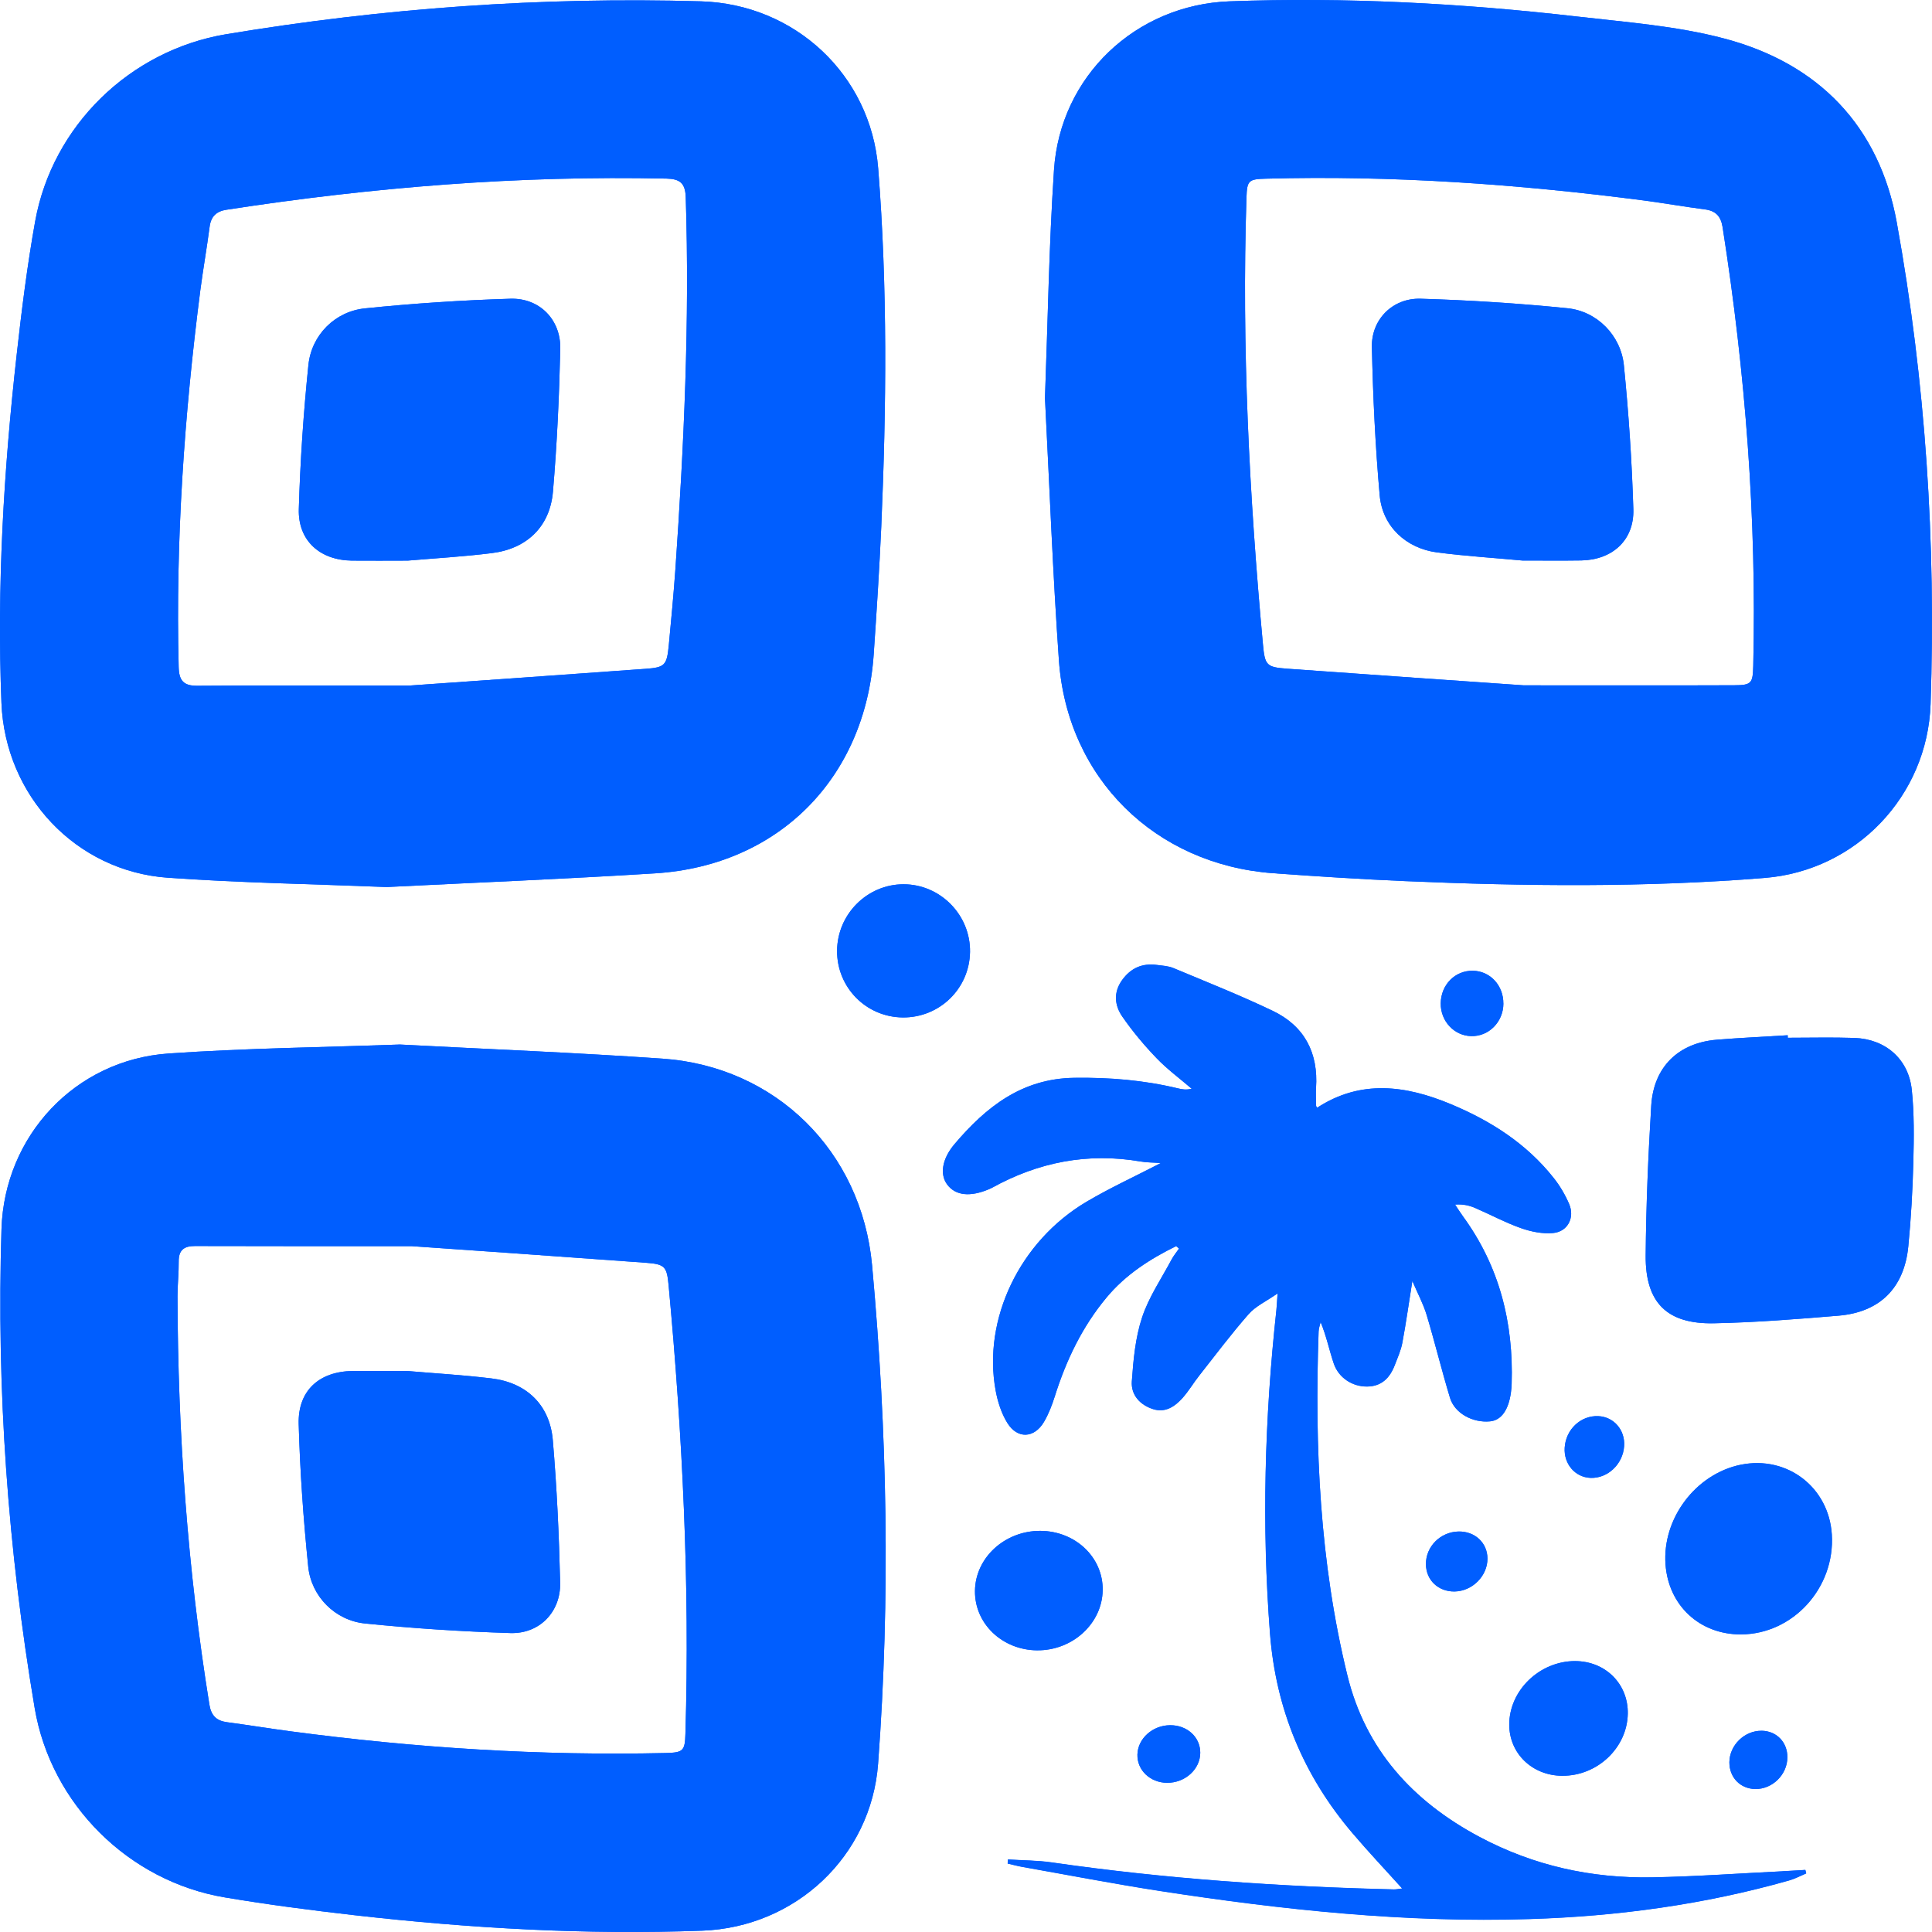
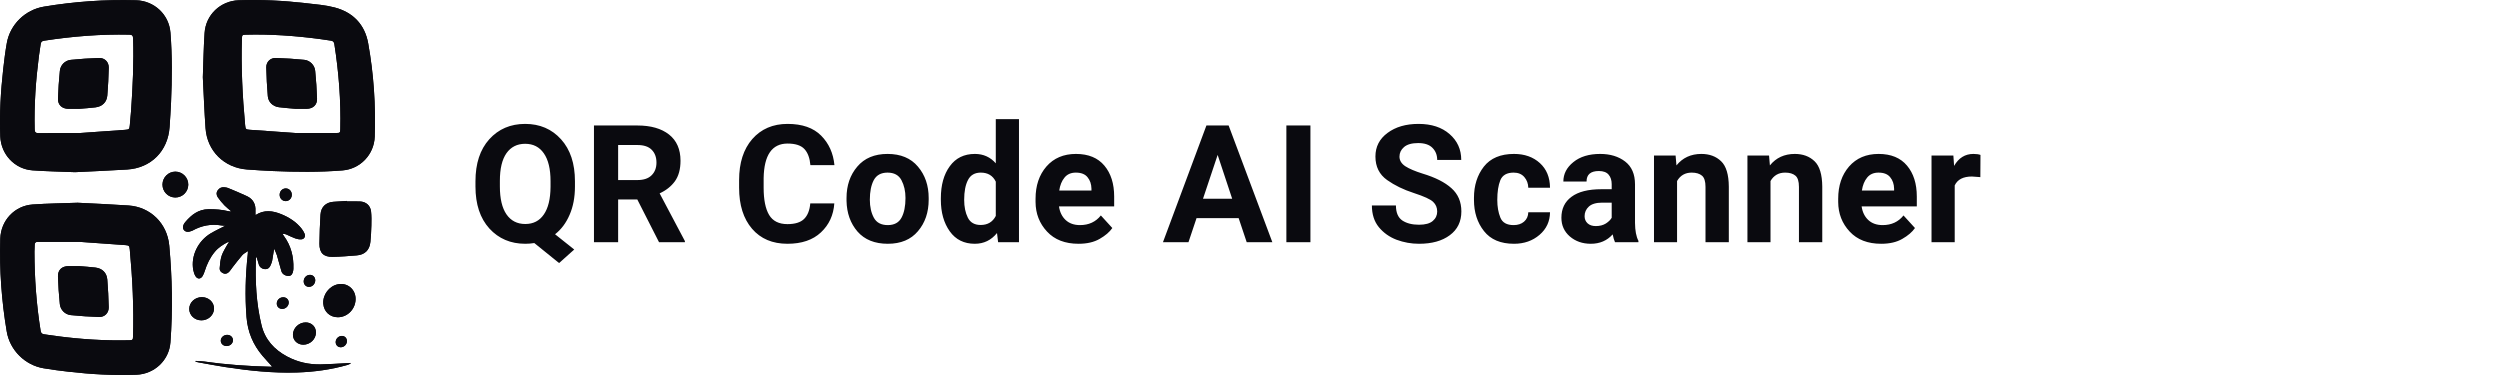
- <svg xmlns="http://www.w3.org/2000/svg" viewBox="0 0 48 48" fill="#005EFF">
+ <svg xmlns="http://www.w3.org/2000/svg" viewBox="0 0 320 48" fill="#0A0A0F">
  <g>
    <g>
      <g>
        <path d="M27.396 39.508C27.408 38.693 26.721 38.039 25.85 38.034C24.965 38.028 24.231 38.701 24.223 39.526C24.214 40.34 24.9 40.995 25.769 41.002C26.648 41.01 27.385 40.334 27.395 39.508L27.396 39.508Z" />
        <path d="M37.351 24.933C37.354 24.482 37.025 24.127 36.597 24.118C36.153 24.109 35.802 24.462 35.795 24.926C35.788 25.368 36.126 25.733 36.552 25.742C36.99 25.753 37.349 25.39 37.352 24.933H37.351Z" />
        <path d="M29.82 43.546C29.82 43.157 29.495 42.86 29.07 42.863C28.635 42.866 28.27 43.193 28.259 43.591C28.249 43.979 28.573 44.289 28.993 44.294C29.442 44.299 29.819 43.958 29.82 43.547V43.546Z" />
        <path d="M44.286 46.491C43.206 46.543 42.126 46.622 41.046 46.641C39.537 46.668 38.104 46.354 36.757 45.636C35.096 44.75 33.925 43.467 33.474 41.62C32.788 38.814 32.659 35.955 32.76 33.078C32.763 33.001 32.792 32.924 32.81 32.846C32.956 33.195 33.024 33.544 33.137 33.877C33.259 34.234 33.602 34.45 33.965 34.447C34.326 34.444 34.532 34.23 34.652 33.916C34.722 33.733 34.804 33.551 34.84 33.361C34.931 32.873 35 32.382 35.089 31.825C35.22 32.131 35.36 32.391 35.444 32.669C35.649 33.351 35.817 34.044 36.024 34.727C36.14 35.111 36.586 35.353 37.019 35.312C37.297 35.286 37.48 35.031 37.539 34.588C37.547 34.519 37.554 34.45 37.556 34.381C37.605 32.862 37.252 31.46 36.346 30.218C36.277 30.124 36.216 30.023 36.15 29.926C36.353 29.911 36.507 29.949 36.65 30.011C37.03 30.175 37.398 30.374 37.786 30.511C38.038 30.6 38.325 30.658 38.587 30.633C38.95 30.599 39.129 30.248 38.984 29.911C38.886 29.682 38.754 29.458 38.598 29.262C37.923 28.41 37.034 27.844 36.044 27.431C34.927 26.965 33.809 26.813 32.724 27.52C32.709 27.495 32.698 27.485 32.698 27.476C32.696 27.327 32.686 27.177 32.696 27.029C32.755 26.155 32.408 25.49 31.62 25.113C30.812 24.727 29.978 24.395 29.151 24.05C29.027 23.998 28.882 23.991 28.745 23.973C28.381 23.923 28.093 24.049 27.877 24.35C27.658 24.656 27.692 24.979 27.883 25.256C28.136 25.622 28.426 25.969 28.735 26.289C29 26.566 29.314 26.797 29.607 27.048C29.473 27.083 29.365 27.064 29.26 27.038C28.416 26.835 27.564 26.765 26.693 26.777C25.389 26.794 24.5 27.5 23.718 28.419C23.398 28.796 23.348 29.181 23.532 29.428C23.738 29.705 24.102 29.744 24.575 29.542C24.596 29.533 24.618 29.524 24.638 29.513C25.796 28.871 27.025 28.63 28.337 28.856C28.493 28.883 28.653 28.88 28.841 28.894C28.19 29.231 27.572 29.514 26.99 29.859C25.334 30.84 24.41 32.773 24.736 34.547C24.787 34.825 24.879 35.113 25.026 35.351C25.275 35.755 25.695 35.735 25.936 35.327C26.052 35.131 26.136 34.911 26.205 34.693C26.488 33.795 26.887 32.96 27.494 32.232C27.968 31.663 28.572 31.277 29.223 30.957C29.246 30.978 29.269 30.998 29.293 31.019C29.231 31.11 29.158 31.196 29.107 31.293C28.854 31.769 28.541 32.226 28.375 32.731C28.208 33.235 28.159 33.785 28.121 34.319C28.098 34.655 28.325 34.905 28.653 35.008C28.957 35.103 29.192 34.941 29.383 34.728C29.535 34.557 29.652 34.355 29.795 34.175C30.2 33.66 30.594 33.136 31.025 32.645C31.195 32.451 31.452 32.334 31.742 32.133C31.727 32.35 31.723 32.452 31.712 32.552C31.421 35.226 31.346 37.903 31.554 40.586C31.7 42.459 32.386 44.114 33.605 45.544C33.995 46.003 34.41 46.443 34.838 46.917C34.757 46.926 34.694 46.941 34.632 46.94C31.787 46.873 28.952 46.677 26.135 46.27C25.775 46.218 25.406 46.22 25.042 46.196C25.04 46.229 25.038 46.264 25.036 46.298C25.157 46.325 25.277 46.359 25.4 46.38C26.545 46.583 27.686 46.804 28.835 46.981C31.877 47.449 34.93 47.774 38.016 47.676C40.199 47.607 42.35 47.314 44.454 46.716C44.599 46.675 44.736 46.601 44.876 46.542C44.868 46.514 44.861 46.485 44.854 46.456C44.666 46.467 44.477 46.48 44.289 46.489L44.286 46.491Z" />
        <path d="M12.68 7.422C11.475 7.459 10.269 7.538 9.07 7.661C8.323 7.736 7.738 8.323 7.662 9.071C7.54 10.258 7.459 11.453 7.424 12.646C7.401 13.433 7.949 13.918 8.741 13.928C9.19 13.933 9.638 13.928 10.129 13.928C10.799 13.871 11.511 13.83 12.218 13.742C13.088 13.635 13.664 13.085 13.738 12.214C13.839 11.035 13.893 9.85 13.92 8.668C13.936 7.942 13.406 7.4 12.68 7.422ZM12.68 7.422C11.475 7.459 10.269 7.538 9.07 7.661C8.323 7.736 7.738 8.323 7.662 9.071C7.54 10.258 7.459 11.453 7.424 12.646C7.401 13.433 7.949 13.918 8.741 13.928C9.19 13.933 9.638 13.928 10.129 13.928C10.799 13.871 11.511 13.83 12.218 13.742C13.088 13.635 13.664 13.085 13.738 12.214C13.839 11.035 13.893 9.85 13.92 8.668C13.936 7.942 13.406 7.4 12.68 7.422ZM21.818 4.181C21.634 1.864 19.752 0.101 17.413 0.033C13.456 -0.081 9.523 0.201 5.62 0.85C3.223 1.25 1.3 3.13 0.873 5.501C0.676 6.598 0.538 7.707 0.414 8.816C0.092 11.69 -0.08 14.573 0.036 17.466C0.129 19.77 1.881 21.644 4.17 21.807C5.948 21.933 7.733 21.963 9.608 22.038C11.772 21.93 14.025 21.839 16.276 21.698C19.344 21.506 21.497 19.33 21.707 16.255C21.779 15.198 21.848 14.142 21.895 13.084C22.023 10.115 22.053 7.146 21.818 4.181ZM16.78 14.141C16.735 14.771 16.676 15.401 16.616 16.031C16.567 16.529 16.522 16.582 16.035 16.617C13.844 16.777 11.652 16.928 10.167 17.033C7.938 17.033 6.42 17.026 4.903 17.038C4.555 17.041 4.447 16.905 4.439 16.567C4.361 13.43 4.578 10.312 4.978 7.204C5.047 6.68 5.14 6.158 5.208 5.634C5.241 5.376 5.378 5.249 5.626 5.211C9.249 4.652 12.891 4.356 16.559 4.437C16.89 4.445 17.025 4.548 17.037 4.898C17.137 7.984 16.993 11.063 16.78 14.141ZM12.68 7.422C11.475 7.459 10.269 7.538 9.07 7.661C8.323 7.736 7.738 8.323 7.662 9.071C7.54 10.258 7.459 11.453 7.424 12.646C7.401 13.433 7.949 13.918 8.741 13.928C9.19 13.933 9.638 13.928 10.129 13.928C10.799 13.871 11.511 13.83 12.218 13.742C13.088 13.635 13.664 13.085 13.738 12.214C13.839 11.035 13.893 9.85 13.92 8.668C13.936 7.942 13.406 7.4 12.68 7.422ZM12.68 7.422C11.475 7.459 10.269 7.538 9.07 7.661C8.323 7.736 7.738 8.323 7.662 9.071C7.54 10.258 7.459 11.453 7.424 12.646C7.401 13.433 7.949 13.918 8.741 13.928C9.19 13.933 9.638 13.928 10.129 13.928C10.799 13.871 11.511 13.83 12.218 13.742C13.088 13.635 13.664 13.085 13.738 12.214C13.839 11.035 13.893 9.85 13.92 8.668C13.936 7.942 13.406 7.4 12.68 7.422ZM12.68 7.422C11.475 7.459 10.269 7.538 9.07 7.661C8.323 7.736 7.738 8.323 7.662 9.071C7.54 10.258 7.459 11.453 7.424 12.646C7.401 13.433 7.949 13.918 8.741 13.928C9.19 13.933 9.638 13.928 10.129 13.928C10.799 13.871 11.511 13.83 12.218 13.742C13.088 13.635 13.664 13.085 13.738 12.214C13.839 11.035 13.893 9.85 13.92 8.668C13.936 7.942 13.406 7.4 12.68 7.422Z" />
        <path d="M24.1 23.652C24.114 22.733 23.364 21.969 22.448 21.969C21.546 21.969 20.804 22.712 20.797 23.619C20.791 24.531 21.518 25.27 22.43 25.277C23.343 25.285 24.085 24.562 24.1 23.651V23.652Z" />
        <path d="M13.734 35.775C13.835 36.955 13.889 38.139 13.917 39.322C13.934 40.049 13.402 40.596 12.68 40.573C11.474 40.535 10.268 40.457 9.068 40.335C8.326 40.26 7.733 39.663 7.658 38.925C7.538 37.748 7.454 36.565 7.421 35.382C7.397 34.546 7.933 34.07 8.77 34.062C9.207 34.059 9.644 34.062 10.117 34.062C10.793 34.12 11.506 34.161 12.214 34.247C13.081 34.352 13.658 34.903 13.734 35.775Z" />
        <path d="M21.667 31.439C21.405 28.585 19.254 26.495 16.461 26.302C14.304 26.152 12.142 26.067 9.935 25.951C8.046 26.02 6.111 26.04 4.184 26.174C1.868 26.336 0.11 28.216 0.037 30.536C-0.089 34.529 0.197 38.496 0.861 42.433C1.265 44.828 3.201 46.742 5.589 47.141C6.655 47.32 7.728 47.46 8.801 47.582C11.674 47.908 14.556 48.075 17.45 47.967C19.762 47.88 21.644 46.124 21.816 43.82C22.123 39.69 22.044 35.559 21.667 31.439ZM17.029 43.076C17.017 43.5 16.973 43.542 16.544 43.553C13.419 43.626 10.309 43.425 7.212 43.013C6.688 42.944 6.166 42.857 5.642 42.788C5.375 42.753 5.246 42.622 5.202 42.349C4.659 38.989 4.419 35.606 4.41 32.206C4.41 31.918 4.443 31.631 4.44 31.343C4.437 31.06 4.57 30.957 4.841 30.957C6.394 30.962 7.948 30.96 10.222 30.96C11.686 31.062 13.867 31.213 16.047 31.373C16.52 31.408 16.568 31.466 16.612 31.938C16.956 35.643 17.141 39.354 17.029 43.076Z" />
        <path d="M39.709 35.184C39.273 35.164 38.901 35.514 38.874 35.97C38.85 36.372 39.131 36.702 39.514 36.718C39.942 36.736 40.322 36.378 40.351 35.928C40.378 35.528 40.095 35.201 39.709 35.184Z" />
        <path d="M40.345 9.076C40.464 10.264 40.544 11.458 40.58 12.653C40.603 13.421 40.059 13.91 39.288 13.924C38.828 13.931 38.367 13.926 37.825 13.926C37.172 13.865 36.437 13.819 35.707 13.725C34.933 13.625 34.346 13.078 34.278 12.306C34.169 11.081 34.111 9.85 34.084 8.622C34.069 7.934 34.603 7.4 35.297 7.422C36.513 7.458 37.731 7.536 38.942 7.658C39.679 7.732 40.271 8.334 40.345 9.076Z" />
        <path d="M47.125 5.527C46.692 3.136 45.184 1.578 42.845 0.959C41.664 0.645 40.419 0.553 39.197 0.412C36.324 0.081 33.44 -0.073 30.547 0.033C28.217 0.119 26.339 1.893 26.186 4.224C26.061 6.106 26.033 7.995 25.962 9.89C26.074 12.058 26.155 14.233 26.308 16.402C26.513 19.331 28.697 21.48 31.632 21.695C32.722 21.774 33.814 21.844 34.906 21.891C37.886 22.019 40.868 22.052 43.844 21.812C46.116 21.629 47.887 19.776 47.965 17.492C48.101 13.475 47.84 9.479 47.125 5.527ZM43.559 16.543C43.548 16.978 43.516 17.023 43.084 17.025C41.577 17.031 40.07 17.027 37.859 17.027C36.367 16.923 34.175 16.772 31.983 16.614C31.467 16.576 31.426 16.533 31.378 16.014C31.038 12.32 30.848 8.622 30.968 4.911C30.982 4.483 31.019 4.45 31.456 4.439C34.592 4.354 37.711 4.575 40.82 4.978C41.333 5.045 41.843 5.136 42.356 5.202C42.626 5.237 42.753 5.371 42.797 5.641C43.364 9.253 43.646 12.885 43.559 16.543Z" />
        <path d="M43.25 36.391C42.131 36.619 41.295 37.727 41.38 38.87C41.454 39.889 42.229 40.609 43.252 40.607C44.545 40.605 45.597 39.449 45.512 38.123C45.437 36.95 44.402 36.157 43.251 36.392L43.25 36.391Z" />
        <path d="M46.072 25.787C45.521 25.769 44.968 25.783 44.416 25.783C44.416 25.762 44.416 25.741 44.415 25.721C43.829 25.758 43.244 25.784 42.659 25.831C41.703 25.908 41.083 26.503 41.024 27.47C40.949 28.709 40.896 29.952 40.886 31.194C40.877 32.365 41.414 32.9 42.58 32.877C43.613 32.856 44.646 32.774 45.677 32.688C46.707 32.601 47.31 31.998 47.411 30.965C47.479 30.268 47.519 29.566 47.536 28.865C47.551 28.268 47.559 27.666 47.497 27.074C47.415 26.309 46.842 25.814 46.072 25.788V25.787Z" />
        <path d="M44.407 43.664C44.411 43.286 44.139 43.004 43.766 43C43.34 42.996 42.969 43.359 42.966 43.782C42.965 44.161 43.235 44.441 43.609 44.447C44.034 44.453 44.403 44.093 44.407 43.663V43.664Z" />
        <path d="M36.237 38.05C35.785 38.059 35.422 38.425 35.427 38.864C35.431 39.26 35.735 39.547 36.142 39.54C36.581 39.532 36.958 39.153 36.956 38.722C36.954 38.331 36.645 38.043 36.238 38.05H36.237Z" />
        <path d="M39.133 41.269C38.251 41.269 37.495 41.998 37.497 42.85C37.498 43.565 38.067 44.114 38.812 44.119C39.686 44.126 40.427 43.424 40.442 42.577C40.454 41.837 39.887 41.271 39.133 41.27V41.269Z" />
        <path d="M21.667 31.439C21.405 28.585 19.254 26.495 16.461 26.302C14.304 26.152 12.142 26.067 9.935 25.951C8.046 26.02 6.111 26.04 4.184 26.174C1.868 26.336 0.11 28.216 0.037 30.536C-0.089 34.529 0.197 38.496 0.861 42.433C1.265 44.828 3.201 46.742 5.589 47.141C6.655 47.32 7.728 47.46 8.801 47.582C11.674 47.908 14.556 48.075 17.45 47.967C19.762 47.88 21.644 46.124 21.816 43.82C22.123 39.69 22.044 35.559 21.667 31.439ZM17.029 43.076C17.017 43.5 16.973 43.542 16.544 43.553C13.419 43.626 10.309 43.425 7.212 43.013C6.688 42.944 6.166 42.857 5.642 42.788C5.375 42.753 5.246 42.622 5.202 42.349C4.659 38.989 4.419 35.606 4.41 32.206C4.41 31.918 4.443 31.631 4.44 31.343C4.437 31.06 4.57 30.957 4.841 30.957C6.394 30.962 7.948 30.96 10.222 30.96C11.686 31.062 13.867 31.213 16.047 31.373C16.52 31.408 16.568 31.466 16.612 31.938C16.956 35.643 17.141 39.354 17.029 43.076Z" />
        <path d="M47.125 5.527C46.692 3.136 45.184 1.578 42.845 0.959C41.664 0.645 40.419 0.553 39.197 0.412C36.324 0.081 33.44 -0.073 30.547 0.033C28.217 0.119 26.339 1.893 26.186 4.224C26.061 6.106 26.033 7.995 25.962 9.89C26.074 12.058 26.155 14.233 26.308 16.402C26.513 19.331 28.697 21.48 31.632 21.695C32.722 21.774 33.814 21.844 34.906 21.891C37.886 22.019 40.868 22.052 43.844 21.812C46.116 21.629 47.887 19.776 47.965 17.492C48.101 13.475 47.84 9.479 47.125 5.527ZM43.559 16.543C43.548 16.978 43.516 17.023 43.084 17.025C41.577 17.031 40.07 17.027 37.859 17.027C36.367 16.923 34.175 16.772 31.983 16.614C31.467 16.576 31.426 16.533 31.378 16.014C31.038 12.32 30.848 8.622 30.968 4.911C30.982 4.483 31.019 4.45 31.456 4.439C34.592 4.354 37.711 4.575 40.82 4.978C41.333 5.045 41.843 5.136 42.356 5.202C42.626 5.237 42.753 5.371 42.797 5.641C43.364 9.253 43.646 12.885 43.559 16.543Z" />
        <path d="M21.818 4.181C21.634 1.864 19.752 0.101 17.413 0.033C13.456 -0.081 9.523 0.201 5.62 0.85C3.223 1.25 1.3 3.13 0.873 5.501C0.676 6.598 0.538 7.707 0.414 8.816C0.092 11.69 -0.08 14.573 0.036 17.466C0.129 19.77 1.881 21.644 4.17 21.807C5.948 21.933 7.733 21.963 9.608 22.038C11.772 21.93 14.025 21.839 16.276 21.698C19.344 21.506 21.497 19.33 21.707 16.255C21.779 15.198 21.848 14.142 21.895 13.084C22.023 10.115 22.053 7.146 21.818 4.181ZM16.78 14.141C16.735 14.771 16.676 15.401 16.616 16.031C16.567 16.529 16.522 16.582 16.035 16.617C13.844 16.777 11.652 16.928 10.167 17.033C7.938 17.033 6.42 17.026 4.903 17.038C4.555 17.041 4.447 16.905 4.439 16.567C4.361 13.43 4.578 10.312 4.978 7.204C5.047 6.68 5.14 6.158 5.208 5.634C5.241 5.376 5.378 5.249 5.626 5.211C9.249 4.652 12.891 4.356 16.559 4.437C16.89 4.445 17.025 4.548 17.037 4.898C17.137 7.984 16.993 11.063 16.78 14.141Z" />
        <path d="M29.224 30.959C28.573 31.28 27.97 31.664 27.495 32.234C26.887 32.962 26.489 33.797 26.206 34.695C26.137 34.913 26.053 35.133 25.937 35.329C25.696 35.737 25.276 35.757 25.027 35.353C24.88 35.115 24.788 34.827 24.737 34.549C24.411 32.775 25.335 30.842 26.991 29.86C27.573 29.516 28.191 29.233 28.842 28.896C28.654 28.882 28.494 28.885 28.338 28.858C27.025 28.632 25.797 28.873 24.639 29.515C24.619 29.526 24.597 29.534 24.576 29.544C24.104 29.746 23.739 29.706 23.533 29.43C23.348 29.182 23.398 28.798 23.72 28.421C24.501 27.502 25.39 26.796 26.694 26.779C27.565 26.767 28.417 26.837 29.261 27.04C29.366 27.066 29.474 27.085 29.608 27.05C29.315 26.798 29.001 26.568 28.735 26.291C28.427 25.97 28.137 25.624 27.884 25.258C27.692 24.981 27.659 24.658 27.878 24.352C28.094 24.051 28.382 23.926 28.746 23.975C28.882 23.993 29.027 24 29.152 24.052C29.979 24.398 30.813 24.729 31.621 25.115C32.41 25.492 32.757 26.157 32.697 27.031C32.688 27.179 32.697 27.329 32.699 27.478C32.699 27.487 32.71 27.497 32.725 27.522C33.811 26.814 34.928 26.967 36.045 27.433C37.035 27.846 37.925 28.412 38.599 29.264C38.755 29.46 38.886 29.684 38.985 29.913C39.13 30.25 38.952 30.601 38.588 30.635C38.326 30.66 38.04 30.602 37.787 30.513C37.398 30.376 37.031 30.177 36.651 30.013C36.508 29.952 36.353 29.913 36.151 29.928C36.217 30.025 36.278 30.125 36.347 30.22C37.254 31.462 37.606 32.864 37.557 34.383C37.555 34.452 37.548 34.521 37.54 34.59C37.481 35.033 37.298 35.288 37.02 35.314C36.588 35.356 36.141 35.113 36.025 34.729C35.818 34.046 35.65 33.353 35.445 32.67C35.361 32.393 35.22 32.133 35.09 31.827C35.001 32.383 34.933 32.875 34.841 33.363C34.806 33.553 34.723 33.735 34.653 33.917C34.532 34.232 34.327 34.446 33.965 34.449C33.603 34.453 33.26 34.236 33.138 33.879C33.024 33.545 32.956 33.197 32.811 32.848C32.793 32.926 32.763 33.003 32.761 33.08C32.66 35.956 32.788 38.815 33.475 41.622C33.926 43.468 35.097 44.753 36.758 45.638C38.104 46.356 39.538 46.67 41.047 46.643C42.128 46.624 43.207 46.545 44.287 46.492C44.475 46.483 44.664 46.47 44.852 46.46C44.859 46.489 44.867 46.517 44.874 46.546C44.734 46.605 44.597 46.679 44.453 46.72C42.348 47.318 40.197 47.611 38.014 47.68C34.929 47.778 31.876 47.453 28.833 46.985C27.685 46.808 26.543 46.587 25.398 46.384C25.276 46.362 25.156 46.329 25.034 46.301C25.036 46.268 25.038 46.233 25.04 46.2C25.405 46.223 25.773 46.222 26.133 46.274C28.951 46.68 31.785 46.876 34.63 46.944C34.692 46.946 34.756 46.93 34.836 46.921C34.408 46.445 33.993 46.007 33.603 45.548C32.384 44.118 31.698 42.462 31.552 40.59C31.344 37.907 31.419 35.229 31.71 32.556C31.721 32.455 31.725 32.354 31.74 32.137C31.45 32.338 31.193 32.455 31.023 32.648C30.592 33.14 30.198 33.664 29.793 34.179C29.651 34.359 29.533 34.561 29.381 34.732C29.191 34.945 28.954 35.107 28.651 35.012C28.323 34.909 28.096 34.659 28.119 34.323C28.157 33.788 28.206 33.238 28.373 32.735C28.539 32.23 28.852 31.772 29.105 31.297C29.157 31.2 29.229 31.114 29.291 31.023C29.268 31.002 29.245 30.982 29.221 30.961L29.224 30.959Z" />
        <path d="M44.417 25.783C44.969 25.783 45.521 25.769 46.073 25.787C46.842 25.813 47.416 26.308 47.498 27.073C47.56 27.665 47.552 28.267 47.537 28.864C47.519 29.565 47.48 30.267 47.412 30.965C47.311 31.997 46.707 32.6 45.678 32.687C44.647 32.773 43.614 32.856 42.581 32.876C41.415 32.899 40.877 32.365 40.887 31.193C40.897 29.952 40.95 28.709 41.025 27.469C41.085 26.503 41.704 25.907 42.66 25.831C43.245 25.783 43.831 25.757 44.416 25.72C44.416 25.741 44.416 25.762 44.417 25.782V25.783Z" />
        <path d="M43.251 40.606C42.229 40.608 41.453 39.889 41.379 38.869C41.295 37.726 42.131 36.618 43.249 36.39C44.4 36.156 45.435 36.949 45.51 38.121C45.595 39.447 44.543 40.603 43.25 40.605L43.251 40.606Z" />
        <path d="M22.43 25.279C21.517 25.271 20.79 24.532 20.797 23.62C20.804 22.712 21.546 21.97 22.448 21.97C23.364 21.97 24.114 22.733 24.1 23.653C24.085 24.564 23.343 25.287 22.43 25.279V25.279Z" />
        <path d="M25.769 41.002C24.9 40.995 24.214 40.34 24.223 39.526C24.231 38.701 24.965 38.029 25.85 38.034C26.721 38.04 27.408 38.694 27.396 39.508C27.385 40.333 26.648 41.009 25.77 41.001L25.769 41.002Z" />
        <path d="M38.812 44.119C38.068 44.114 37.499 43.565 37.497 42.85C37.495 41.998 38.251 41.268 39.133 41.269C39.887 41.269 40.455 41.837 40.442 42.576C40.427 43.423 39.686 44.125 38.812 44.118V44.119Z" />
        <path d="M37.351 24.933C37.349 25.39 36.989 25.753 36.551 25.742C36.126 25.732 35.788 25.368 35.794 24.926C35.801 24.462 36.152 24.109 36.596 24.118C37.024 24.127 37.353 24.483 37.35 24.933H37.351Z" />
        <path d="M38.874 35.969C38.902 35.513 39.273 35.164 39.709 35.183C40.096 35.2 40.378 35.527 40.351 35.927C40.322 36.377 39.941 36.735 39.514 36.717C39.131 36.7 38.85 36.371 38.874 35.969Z" />
        <path d="M36.142 39.54C35.736 39.547 35.431 39.26 35.427 38.864C35.422 38.425 35.785 38.06 36.237 38.05C36.645 38.042 36.954 38.331 36.955 38.722C36.957 39.154 36.58 39.532 36.141 39.54H36.142Z" />
        <path d="M28.993 44.293C28.572 44.288 28.249 43.978 28.259 43.59C28.27 43.193 28.635 42.865 29.07 42.862C29.495 42.859 29.82 43.157 29.82 43.545C29.82 43.956 29.442 44.297 28.993 44.292V44.293Z" />
        <path d="M43.766 43C44.139 43.004 44.411 43.286 44.407 43.664C44.403 44.093 44.034 44.454 43.609 44.448C43.235 44.441 42.965 44.162 42.966 43.783C42.969 43.36 43.34 42.996 43.766 43.001V43Z" />
        <path d="M13.917 39.322C13.934 40.049 13.402 40.596 12.68 40.573C11.474 40.535 10.268 40.457 9.068 40.335C8.326 40.26 7.733 39.663 7.658 38.925C7.538 37.748 7.454 36.565 7.421 35.382C7.397 34.546 7.933 34.07 8.77 34.062C9.207 34.059 9.644 34.062 10.117 34.062C10.793 34.12 11.506 34.161 12.214 34.247C13.081 34.352 13.658 34.903 13.734 35.775C13.835 36.955 13.889 38.139 13.917 39.322Z" />
        <path d="M40.58 12.653C40.603 13.421 40.059 13.91 39.288 13.924C38.828 13.931 38.367 13.926 37.825 13.926C37.172 13.865 36.437 13.819 35.707 13.725C34.933 13.625 34.346 13.078 34.278 12.306C34.169 11.081 34.111 9.85 34.084 8.622C34.069 7.934 34.603 7.4 35.297 7.422C36.513 7.458 37.731 7.536 38.942 7.658C39.679 7.732 40.271 8.334 40.345 9.076C40.464 10.264 40.544 11.458 40.58 12.653Z" />
        <path d="M13.92 8.668C13.893 9.85 13.839 11.035 13.738 12.214C13.664 13.085 13.088 13.635 12.218 13.742C11.511 13.83 10.799 13.871 10.129 13.928C9.638 13.928 9.19 13.933 8.741 13.928C7.949 13.918 7.401 13.433 7.424 12.646C7.459 11.453 7.54 10.258 7.662 9.071C7.738 8.323 8.323 7.736 9.07 7.661C10.269 7.538 11.475 7.459 12.68 7.422C13.406 7.4 13.936 7.942 13.92 8.668Z" />
      </g>
    </g>
  </g>
+   <text x="60" y="31" font-family="-apple-system,BlinkMacSystemFont,'Segoe UI',Roboto,Helvetica,Arial,sans-serif" font-size="21" font-weight="600" letter-spacing="0.2" fill="#0A0A0F">QR Code AI Scanner</text>
</svg>
